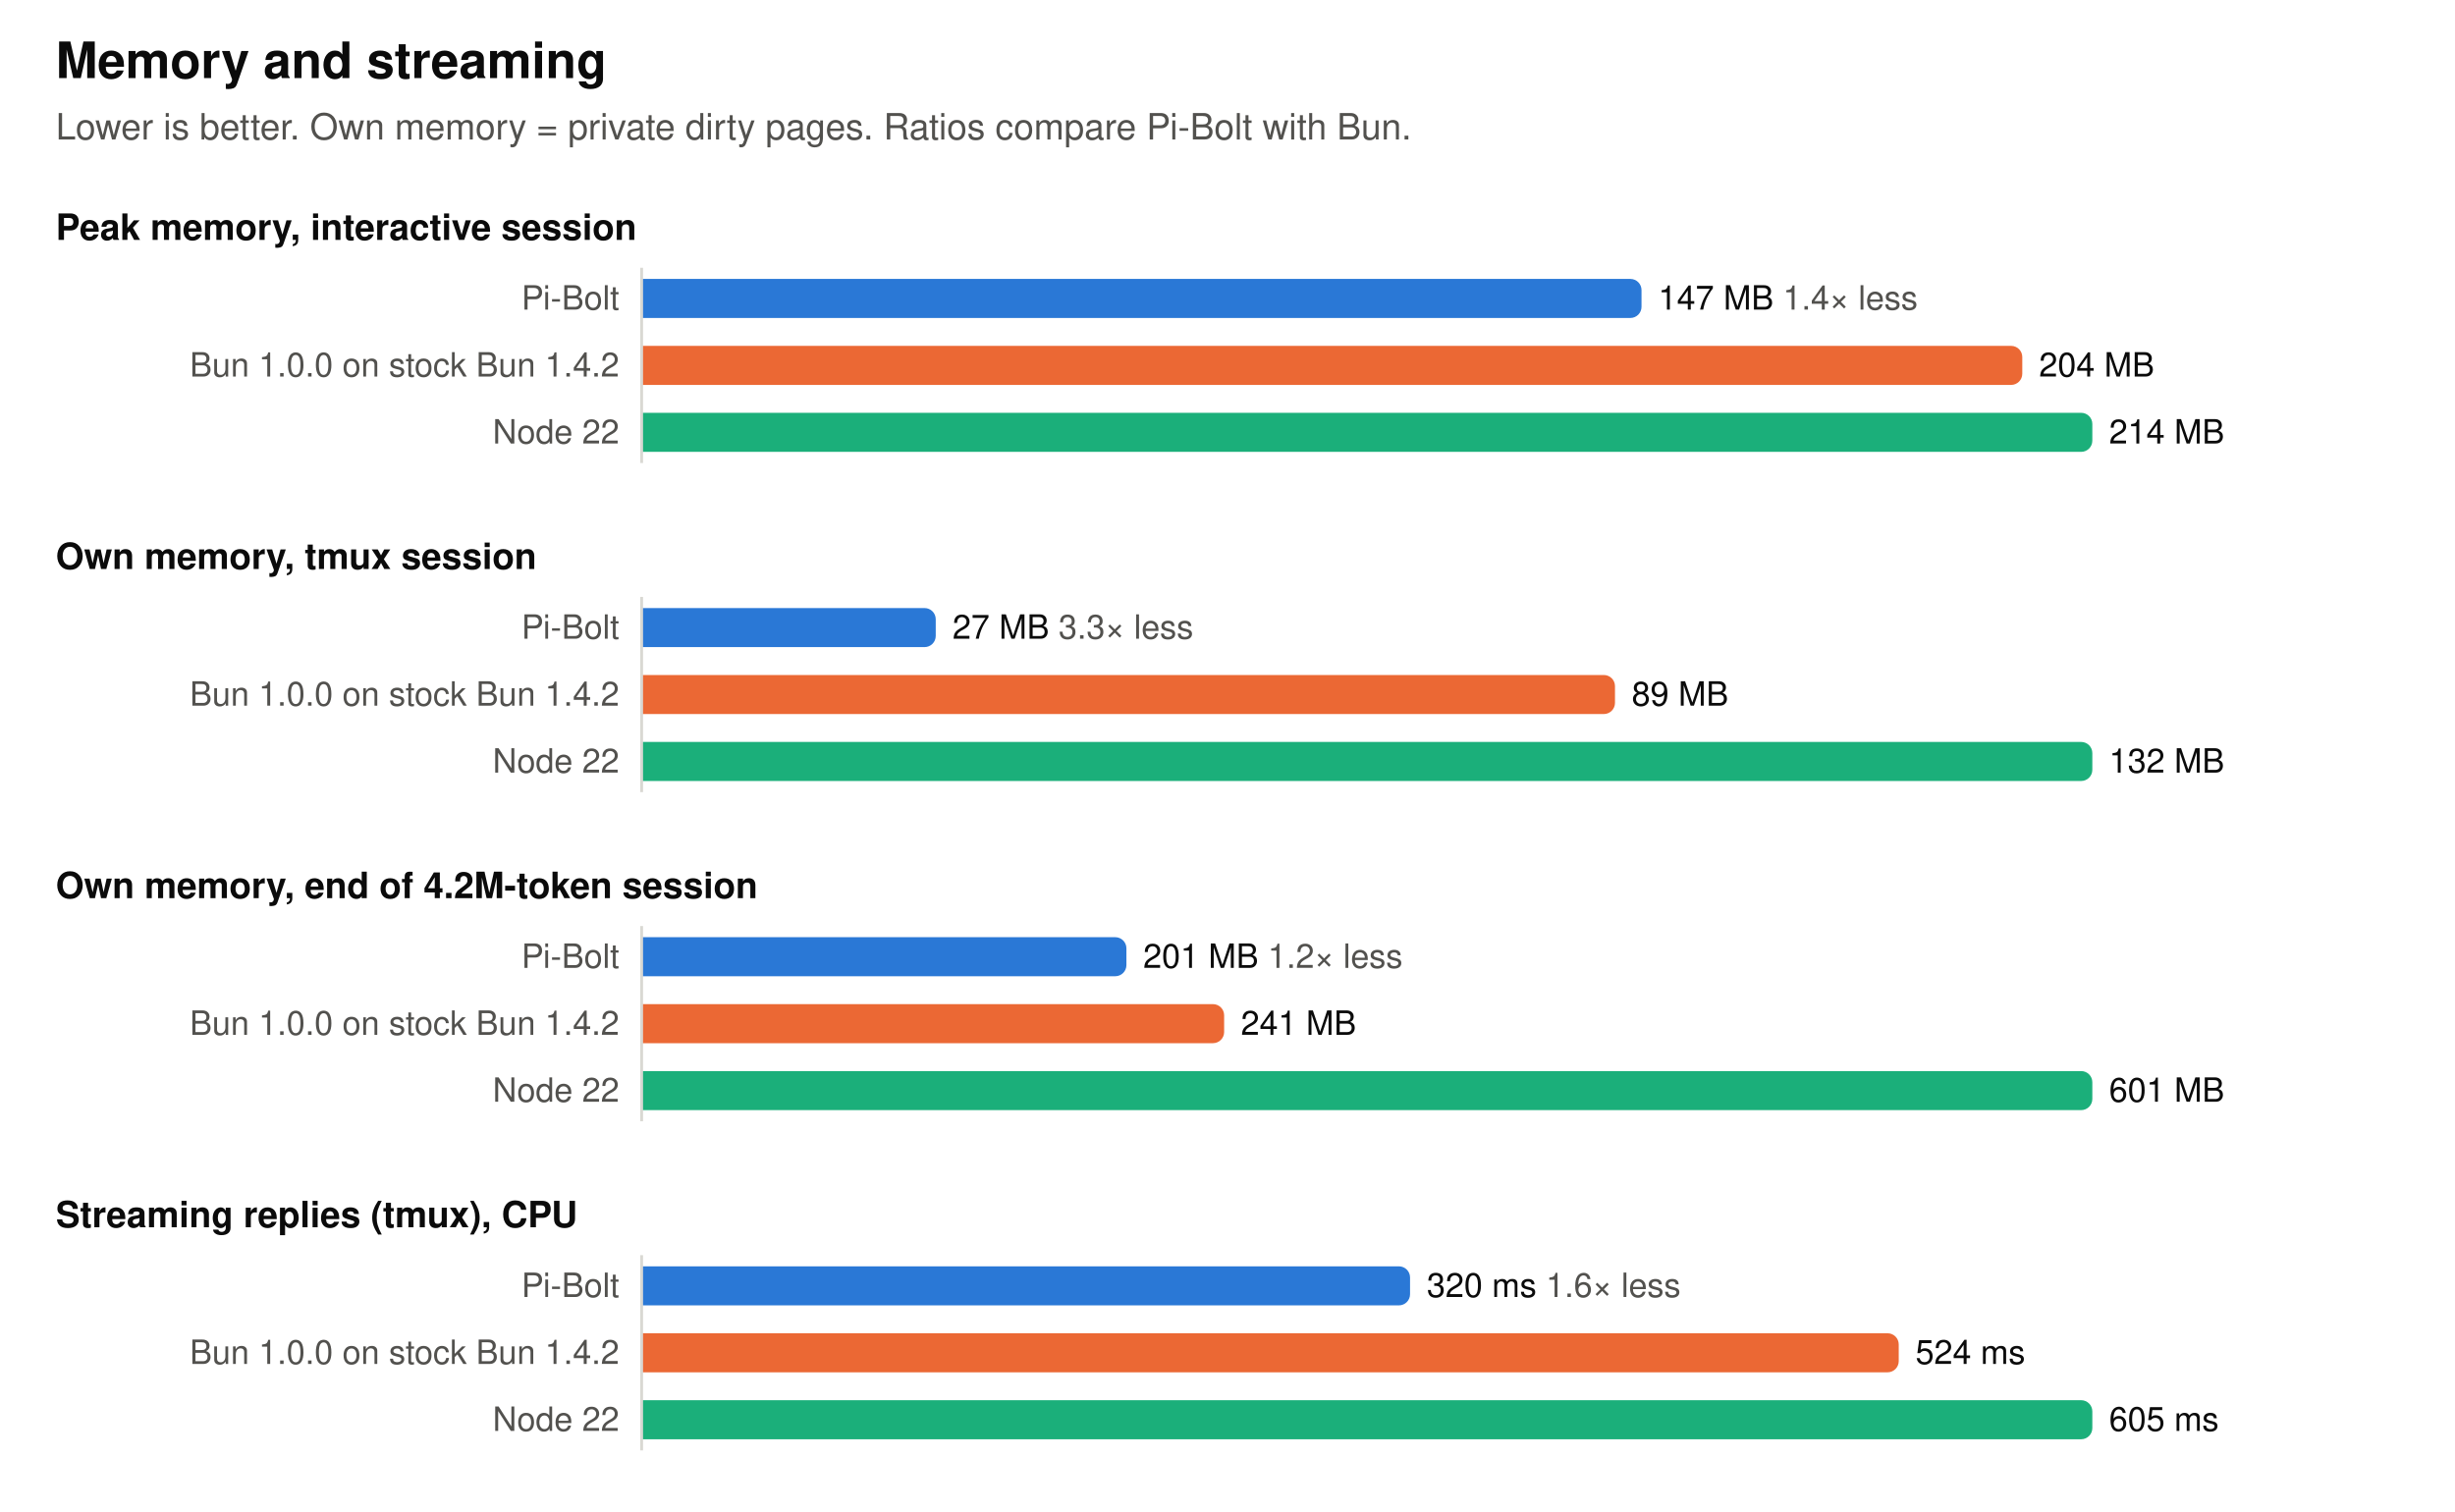
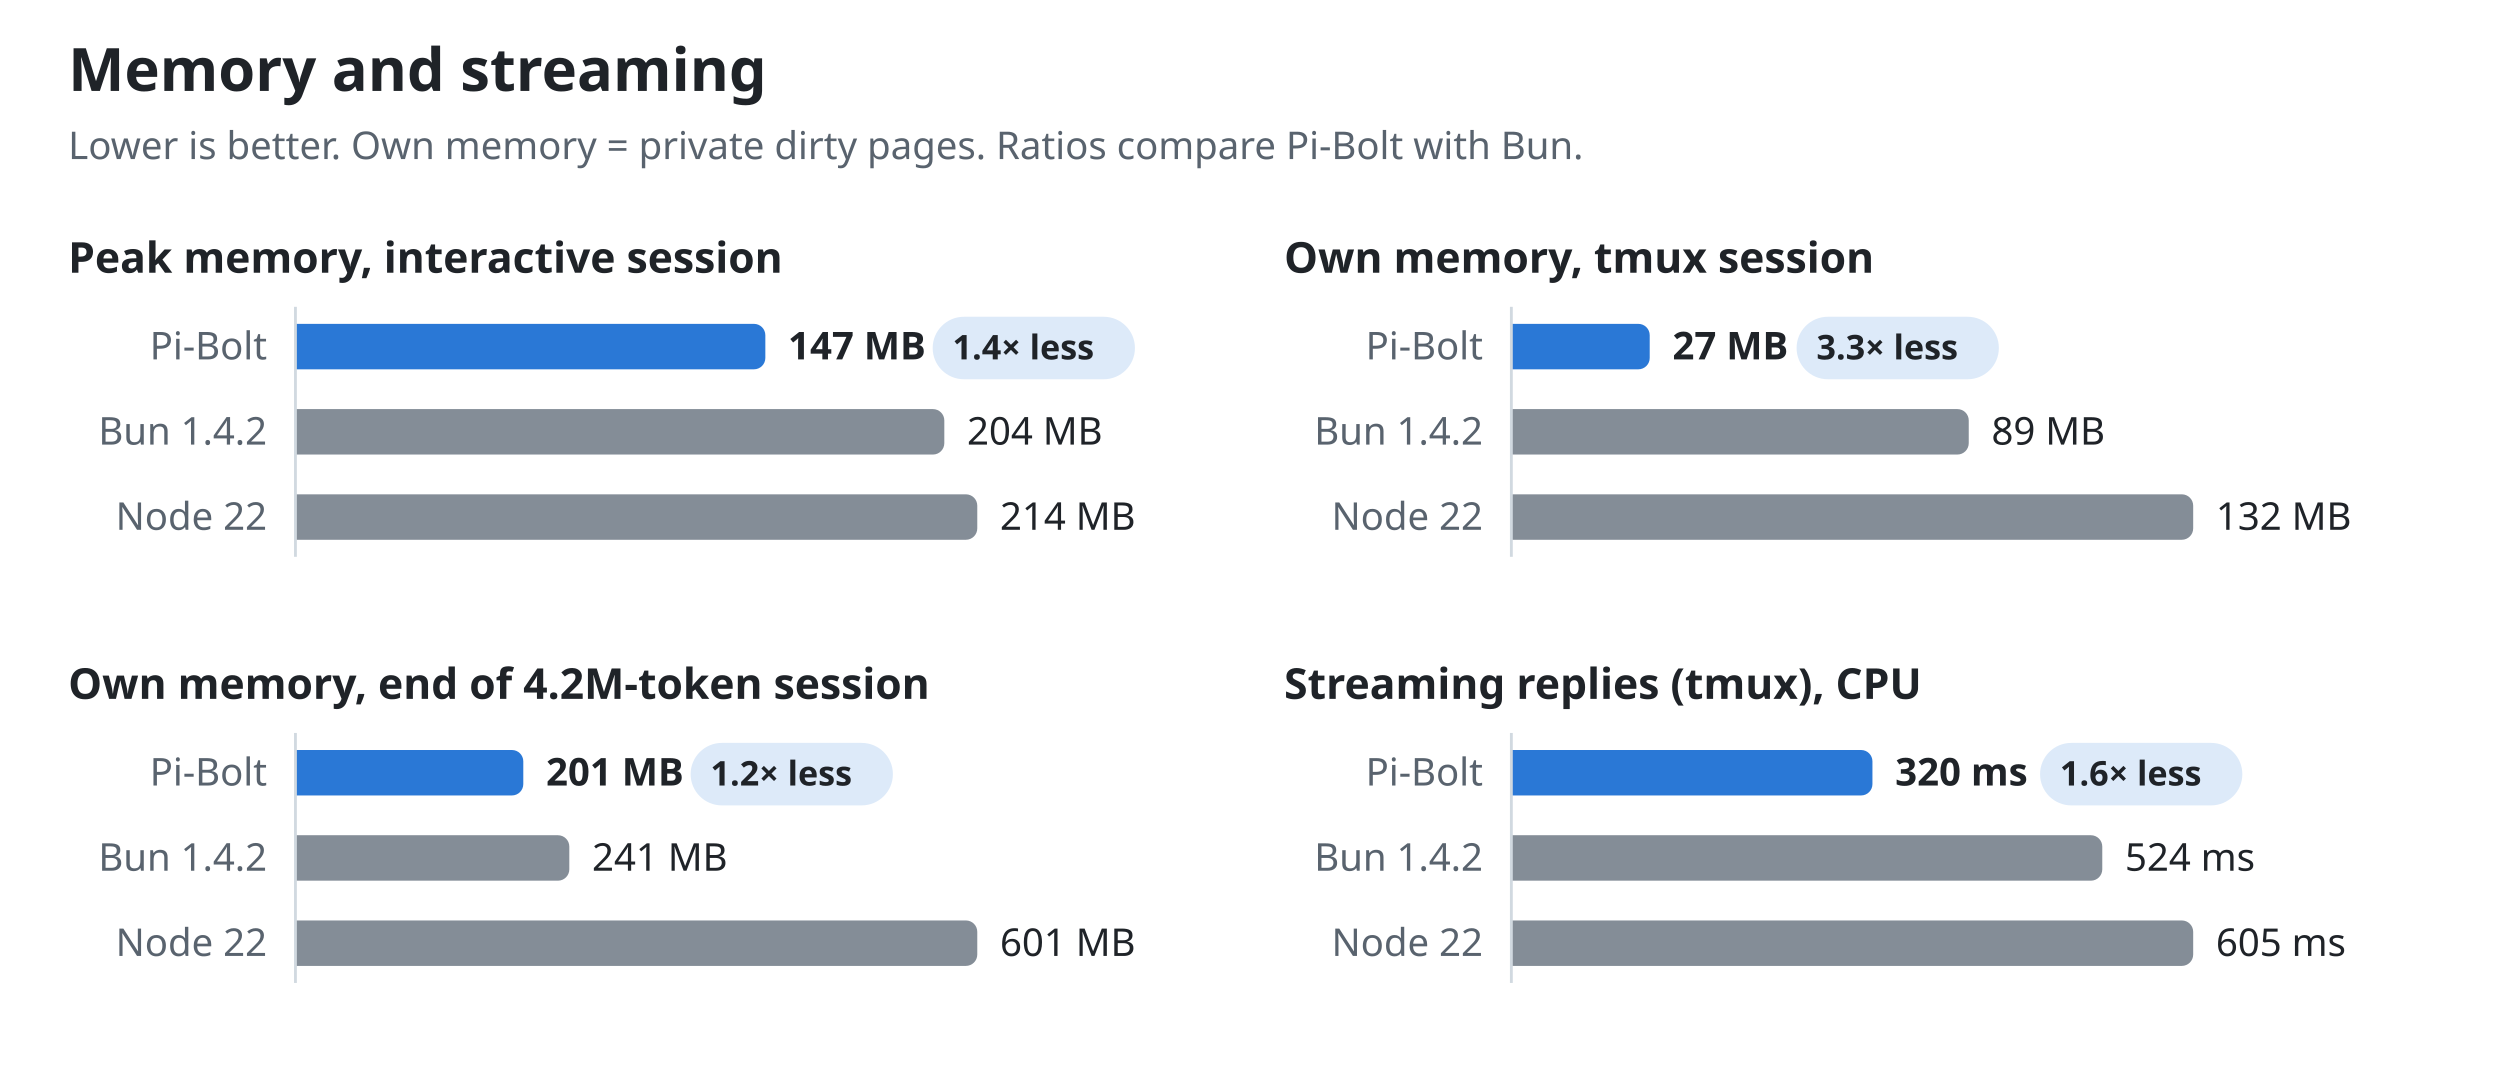
- <svg xmlns="http://www.w3.org/2000/svg" width="880" height="542" viewBox="0 0 880 542" role="img" aria-label="Memory and streaming: Lower is better. Own memory = private dirty pages. Ratios compare Pi-Bolt with Bun.">
-   <style>text{font-family:-apple-system, BlinkMacSystemFont, 'Segoe UI', Helvetica, Arial, sans-serif;font-variant-numeric:tabular-nums}</style>
-   <text x="20" y="28" font-size="18" font-weight="600" fill="#0b0b0b">Memory and streaming</text>
-   <text x="20" y="50" font-size="13" fill="#52514e">Lower is better. Own memory = private dirty pages. Ratios compare Pi-Bolt with Bun.</text>
-   <text x="20" y="86" font-size="13" font-weight="600" fill="#0b0b0b">Peak memory, interactive session</text>
-   <text x="222" y="111" font-size="12" text-anchor="end" fill="#52514e">Pi-Bolt</text>
-   <path d="M230,100 h354.404 a4,4 0 0 1 4,4 v6 a4,4 0 0 1 -4,4 h-354.404 z" fill="#2a78d6" />
-   <text x="594.404" y="111" font-size="12" fill="#0b0b0b">147 MB <tspan fill="#52514e">1.4× less</tspan>
-   </text>
-   <text x="222" y="135" font-size="12" text-anchor="end" fill="#52514e">Bun 1.0.0 on stock Bun 1.4.2</text>
-   <path d="M230,124 h490.892 a4,4 0 0 1 4,4 v6 a4,4 0 0 1 -4,4 h-490.892 z" fill="#eb6834" />
-   <text x="730.892" y="135" font-size="12" fill="#0b0b0b">204 MB</text>
-   <text x="222" y="159" font-size="12" text-anchor="end" fill="#52514e">Node 22</text>
-   <path d="M230,148 h516.0 a4,4 0 0 1 4,4 v6 a4,4 0 0 1 -4,4 h-516.0 z" fill="#1baf7a" />
-   <text x="756.0" y="159" font-size="12" fill="#0b0b0b">214 MB</text>
-   <line x1="230" y1="96" x2="230" y2="166" stroke="#d9d8d3" />
-   <text x="20" y="204" font-size="13" font-weight="600" fill="#0b0b0b">Own memory, tmux session</text>
-   <text x="222" y="229" font-size="12" text-anchor="end" fill="#52514e">Pi-Bolt</text>
-   <path d="M230,218 h101.416 a4,4 0 0 1 4,4 v6 a4,4 0 0 1 -4,4 h-101.416 z" fill="#2a78d6" />
-   <text x="341.416" y="229" font-size="12" fill="#0b0b0b">27 MB <tspan fill="#52514e">3.3× less</tspan>
-   </text>
-   <text x="222" y="253" font-size="12" text-anchor="end" fill="#52514e">Bun 1.0.0 on stock Bun 1.4.2</text>
-   <path d="M230,242 h344.896 a4,4 0 0 1 4,4 v6 a4,4 0 0 1 -4,4 h-344.896 z" fill="#eb6834" />
-   <text x="584.896" y="253" font-size="12" fill="#0b0b0b">89 MB</text>
-   <text x="222" y="277" font-size="12" text-anchor="end" fill="#52514e">Node 22</text>
-   <path d="M230,266 h516.0 a4,4 0 0 1 4,4 v6 a4,4 0 0 1 -4,4 h-516.0 z" fill="#1baf7a" />
-   <text x="756.0" y="277" font-size="12" fill="#0b0b0b">132 MB</text>
-   <line x1="230" y1="214" x2="230" y2="284" stroke="#d9d8d3" />
-   <text x="20" y="322" font-size="13" font-weight="600" fill="#0b0b0b">Own memory, end of 4.2M-token session</text>
-   <text x="222" y="347" font-size="12" text-anchor="end" fill="#52514e">Pi-Bolt</text>
-   <path d="M230,336 h169.766 a4,4 0 0 1 4,4 v6 a4,4 0 0 1 -4,4 h-169.766 z" fill="#2a78d6" />
-   <text x="409.766" y="347" font-size="12" fill="#0b0b0b">201 MB <tspan fill="#52514e">1.2× less</tspan>
-   </text>
-   <text x="222" y="371" font-size="12" text-anchor="end" fill="#52514e">Bun 1.0.0 on stock Bun 1.4.2</text>
-   <path d="M230,360 h204.796 a4,4 0 0 1 4,4 v6 a4,4 0 0 1 -4,4 h-204.796 z" fill="#eb6834" />
-   <text x="444.796" y="371" font-size="12" fill="#0b0b0b">241 MB</text>
-   <text x="222" y="395" font-size="12" text-anchor="end" fill="#52514e">Node 22</text>
-   <path d="M230,384 h516.0 a4,4 0 0 1 4,4 v6 a4,4 0 0 1 -4,4 h-516.0 z" fill="#1baf7a" />
-   <text x="756.0" y="395" font-size="12" fill="#0b0b0b">601 MB</text>
-   <line x1="230" y1="332" x2="230" y2="402" stroke="#d9d8d3" />
-   <text x="20" y="440" font-size="13" font-weight="600" fill="#0b0b0b">Streaming replies (tmux), CPU</text>
-   <text x="222" y="465" font-size="12" text-anchor="end" fill="#52514e">Pi-Bolt</text>
-   <path d="M230,454 h271.436 a4,4 0 0 1 4,4 v6 a4,4 0 0 1 -4,4 h-271.436 z" fill="#2a78d6" />
-   <text x="511.436" y="465" font-size="12" fill="#0b0b0b">320 ms <tspan fill="#52514e">1.6× less</tspan>
-   </text>
-   <text x="222" y="489" font-size="12" text-anchor="end" fill="#52514e">Bun 1.0.0 on stock Bun 1.4.2</text>
-   <path d="M230,478 h446.604 a4,4 0 0 1 4,4 v6 a4,4 0 0 1 -4,4 h-446.604 z" fill="#eb6834" />
-   <text x="686.604" y="489" font-size="12" fill="#0b0b0b">524 ms</text>
-   <text x="222" y="513" font-size="12" text-anchor="end" fill="#52514e">Node 22</text>
-   <path d="M230,502 h516.0 a4,4 0 0 1 4,4 v6 a4,4 0 0 1 -4,4 h-516.0 z" fill="#1baf7a" />
-   <text x="756.0" y="513" font-size="12" fill="#0b0b0b">605 ms</text>
-   <line x1="230" y1="450" x2="230" y2="520" stroke="#d9d8d3" />
+ <svg xmlns="http://www.w3.org/2000/svg" width="880" height="378" viewBox="0 0 880 378" role="img" aria-label="Memory and streaming: Lower is better. Own memory = private dirty pages. Ratios compare Pi-Bolt with Bun.">
+   <style>text{font-family:-apple-system, BlinkMacSystemFont, 'Segoe UI', 'Noto Sans', Helvetica, Arial, sans-serif}</style>
+   <text x="24" y="32" font-size="21" font-weight="650" fill="#1f2328">Memory and streaming</text>
+   <text x="24" y="56" font-size="13.5" fill="#59636e">Lower is better. Own memory = private dirty pages. Ratios compare Pi-Bolt with Bun.</text>
+   <text x="24" y="96" font-size="15" font-weight="600" fill="#1f2328">Peak memory, interactive session</text>
+   <text x="94" y="126.5" font-size="13.5" text-anchor="end" fill="#59636e">Pi-Bolt</text>
+   <path d="M104,114 h161.4 a4,4 0 0 1 4,4 v8 a4,4 0 0 1 -4,4 h-161.4 z" fill="#2a78d6" />
+   <text x="277.4" y="126.5" font-size="13.5" font-weight="650" fill="#1f2328">147 MB</text>
+   <rect x="328.3" y="111.5" width="71.2" height="22" rx="11.0" fill="#ddeaf9" />
+   <text x="335.3" y="126.5" font-size="12" font-weight="600" fill="#1f2328">1.4× less</text>
+   <text x="94" y="156.5" font-size="13.5" text-anchor="end" fill="#59636e">Bun 1.4.2</text>
+   <path d="M104,144 h224.4 a4,4 0 0 1 4,4 v8 a4,4 0 0 1 -4,4 h-224.4 z" fill="#848d97" />
+   <text x="340.4" y="156.5" font-size="13.5" font-weight="400" fill="#1f2328">204 MB</text>
+   <text x="94" y="186.5" font-size="13.5" text-anchor="end" fill="#59636e">Node 22</text>
+   <path d="M104,174 h236.0 a4,4 0 0 1 4,4 v8 a4,4 0 0 1 -4,4 h-236.0 z" fill="#848d97" />
+   <text x="352.0" y="186.5" font-size="13.5" font-weight="400" fill="#1f2328">214 MB</text>
+   <line x1="104" y1="108" x2="104" y2="196" stroke="#d1d9e0" />
+   <text x="452" y="96" font-size="15" font-weight="600" fill="#1f2328">Own memory, tmux session</text>
+   <text x="522" y="126.5" font-size="13.5" text-anchor="end" fill="#59636e">Pi-Bolt</text>
+   <path d="M532,114 h44.7 a4,4 0 0 1 4,4 v8 a4,4 0 0 1 -4,4 h-44.7 z" fill="#2a78d6" />
+   <text x="588.7" y="126.5" font-size="13.5" font-weight="650" fill="#1f2328">27 MB</text>
+   <rect x="632.4" y="111.5" width="71.2" height="22" rx="11.0" fill="#ddeaf9" />
+   <text x="639.4" y="126.5" font-size="12" font-weight="600" fill="#1f2328">3.3× less</text>
+   <text x="522" y="156.5" font-size="13.5" text-anchor="end" fill="#59636e">Bun 1.4.2</text>
+   <path d="M532,144 h157.0 a4,4 0 0 1 4,4 v8 a4,4 0 0 1 -4,4 h-157.0 z" fill="#848d97" />
+   <text x="701.0" y="156.5" font-size="13.5" font-weight="400" fill="#1f2328">89 MB</text>
+   <text x="522" y="186.5" font-size="13.5" text-anchor="end" fill="#59636e">Node 22</text>
+   <path d="M532,174 h236.0 a4,4 0 0 1 4,4 v8 a4,4 0 0 1 -4,4 h-236.0 z" fill="#848d97" />
+   <text x="780.0" y="186.5" font-size="13.5" font-weight="400" fill="#1f2328">132 MB</text>
+   <line x1="532" y1="108" x2="532" y2="196" stroke="#d1d9e0" />
+   <text x="24" y="246" font-size="15" font-weight="600" fill="#1f2328">Own memory, end of 4.2M-token session</text>
+   <text x="94" y="276.5" font-size="13.5" text-anchor="end" fill="#59636e">Pi-Bolt</text>
+   <path d="M104,264 h76.2 a4,4 0 0 1 4,4 v8 a4,4 0 0 1 -4,4 h-76.2 z" fill="#2a78d6" />
+   <text x="192.2" y="276.5" font-size="13.5" font-weight="650" fill="#1f2328">201 MB</text>
+   <rect x="243.1" y="261.5" width="71.2" height="22" rx="11.0" fill="#ddeaf9" />
+   <text x="250.1" y="276.5" font-size="12" font-weight="600" fill="#1f2328">1.2× less</text>
+   <text x="94" y="306.5" font-size="13.5" text-anchor="end" fill="#59636e">Bun 1.4.2</text>
+   <path d="M104,294 h92.4 a4,4 0 0 1 4,4 v8 a4,4 0 0 1 -4,4 h-92.4 z" fill="#848d97" />
+   <text x="208.4" y="306.5" font-size="13.5" font-weight="400" fill="#1f2328">241 MB</text>
+   <text x="94" y="336.5" font-size="13.5" text-anchor="end" fill="#59636e">Node 22</text>
+   <path d="M104,324 h236.0 a4,4 0 0 1 4,4 v8 a4,4 0 0 1 -4,4 h-236.0 z" fill="#848d97" />
+   <text x="352.0" y="336.5" font-size="13.5" font-weight="400" fill="#1f2328">601 MB</text>
+   <line x1="104" y1="258" x2="104" y2="346" stroke="#d1d9e0" />
+   <text x="452" y="246" font-size="15" font-weight="600" fill="#1f2328">Streaming replies (tmux), CPU</text>
+   <text x="522" y="276.5" font-size="13.5" text-anchor="end" fill="#59636e">Pi-Bolt</text>
+   <path d="M532,264 h123.1 a4,4 0 0 1 4,4 v8 a4,4 0 0 1 -4,4 h-123.1 z" fill="#2a78d6" />
+   <text x="667.1" y="276.5" font-size="13.5" font-weight="650" fill="#1f2328">320 ms</text>
+   <rect x="718.1" y="261.5" width="71.2" height="22" rx="11.0" fill="#ddeaf9" />
+   <text x="725.1" y="276.5" font-size="12" font-weight="600" fill="#1f2328">1.6× less</text>
+   <text x="522" y="306.5" font-size="13.5" text-anchor="end" fill="#59636e">Bun 1.4.2</text>
+   <path d="M532,294 h204.0 a4,4 0 0 1 4,4 v8 a4,4 0 0 1 -4,4 h-204.0 z" fill="#848d97" />
+   <text x="748.0" y="306.5" font-size="13.5" font-weight="400" fill="#1f2328">524 ms</text>
+   <text x="522" y="336.5" font-size="13.5" text-anchor="end" fill="#59636e">Node 22</text>
+   <path d="M532,324 h236.0 a4,4 0 0 1 4,4 v8 a4,4 0 0 1 -4,4 h-236.0 z" fill="#848d97" />
+   <text x="780.0" y="336.5" font-size="13.5" font-weight="400" fill="#1f2328">605 ms</text>
+   <line x1="532" y1="258" x2="532" y2="346" stroke="#d1d9e0" />
</svg>
